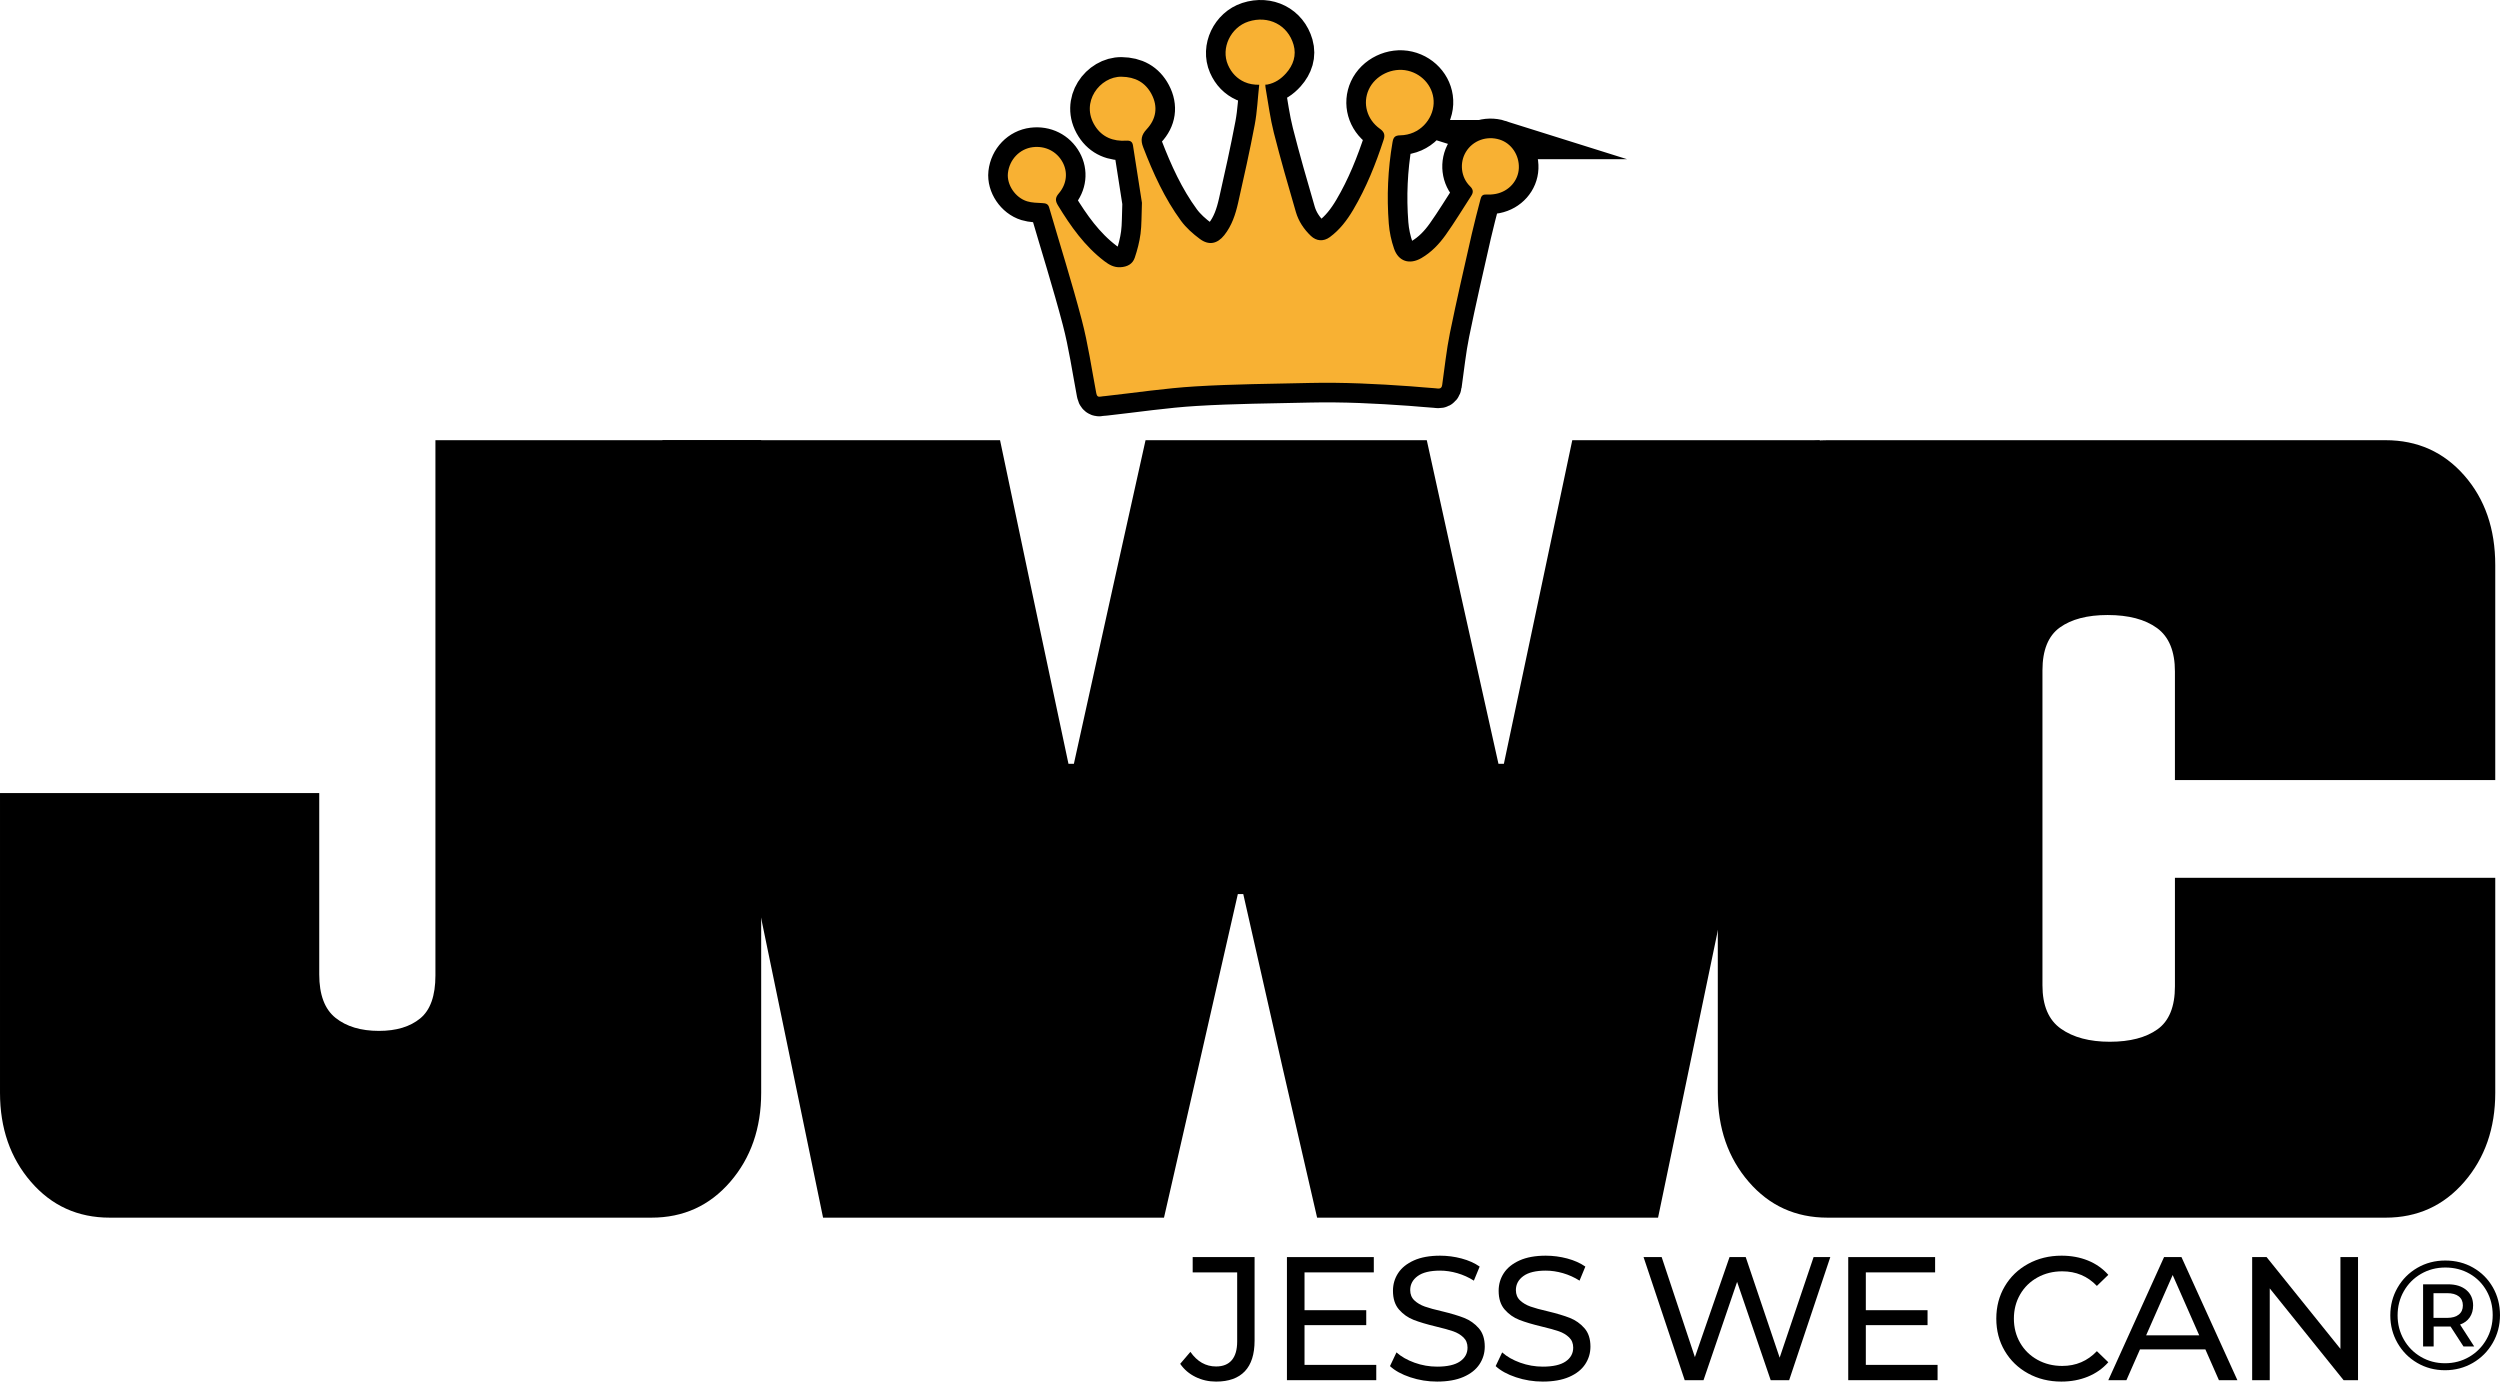
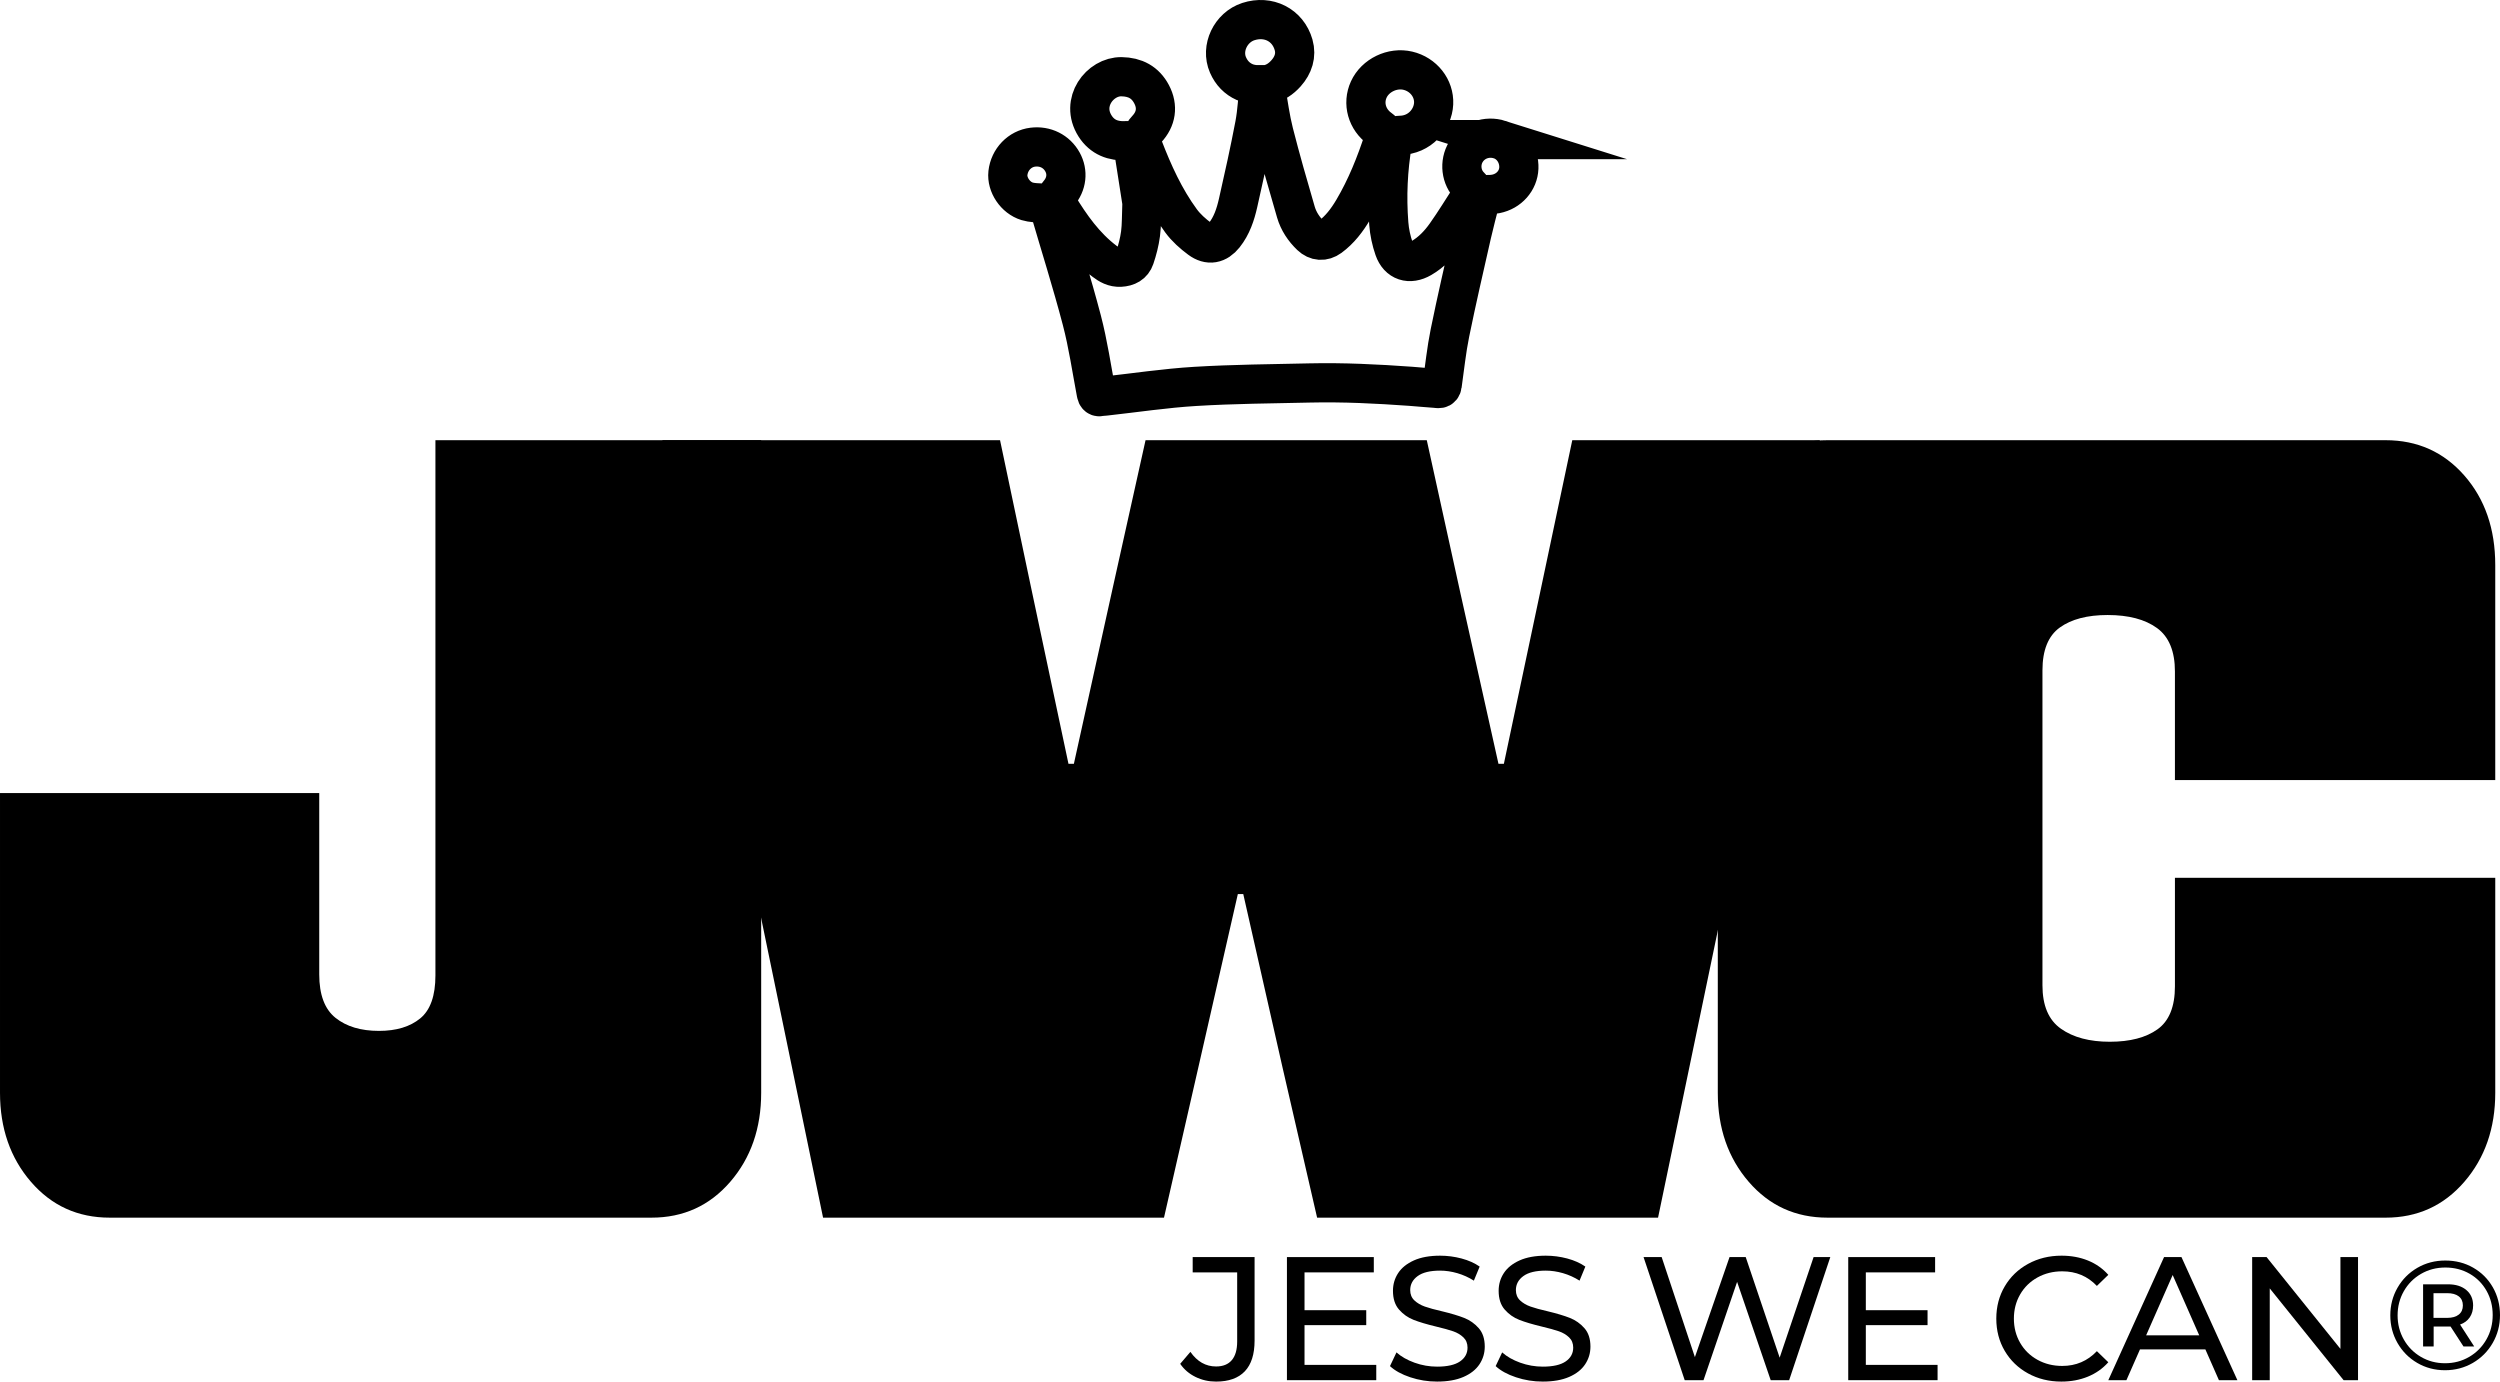
<svg xmlns="http://www.w3.org/2000/svg" id="Layer_1" data-name="Layer 1" viewBox="0 0 510.178 281.942">
  <g>
    <path d="m22.381,248.488c-6.502,0-11.855-2.438-16.065-7.312s-6.315-10.931-6.315-18.17v-61.159h65.147v37.006c0,4.138,1.107,7.091,3.324,8.863,2.216,1.772,5.169,2.659,8.863,2.659,3.545,0,6.35-.849,8.42-2.548,2.067-1.697,3.103-4.615,3.103-8.753v-109.243h66.477v133.175c0,7.239-2.105,13.295-6.315,18.17s-9.566,7.312-16.065,7.312H22.381Z" stroke-width="0" />
    <path d="m167.963,248.488l-32.796-158.657h68.914l6.205,29.471,7.756,36.562h1.107l7.978-36.119,6.647-29.914h57.392l6.869,31.243,7.756,34.79h1.107l7.312-34.568,6.647-31.465h50.522l-33.017,158.657h-69.579l-7.091-30.801-7.977-35.232h-1.108l-7.978,35.011-7.091,31.022h-69.578Z" stroke-width="0" />
    <path d="m372.933,248.488c-6.502,0-11.855-2.438-16.065-7.312s-6.315-10.931-6.315-18.17v-107.692c0-7.386,2.105-13.479,6.315-18.281,4.21-4.799,9.563-7.201,16.065-7.201h113.896c6.499,0,11.855,2.402,16.065,7.201,4.21,4.803,6.315,10.896,6.315,18.281v43.874h-65.369v-22.158c0-4.134-1.219-7.091-3.656-8.864-2.438-1.772-5.799-2.658-10.082-2.658-4.138,0-7.389.852-9.75,2.548-2.365,1.7-3.546,4.619-3.546,8.753v64.261c0,4.138,1.254,7.091,3.768,8.863,2.51,1.772,5.834,2.659,9.972,2.659,4.134,0,7.385-.849,9.75-2.548,2.361-1.697,3.545-4.615,3.545-8.753v-22.159h65.369v43.875c0,7.239-2.105,13.295-6.315,18.17s-9.566,7.312-16.065,7.312h-113.896Z" stroke-width="0" />
  </g>
  <g>
    <path d="m306.047,28.49c-2.666-.84-5.489.187-6.9,2.512-1.339,2.206-1.023,5.2.846,7.012.683.662.708,1.232.241,1.953-1.728,2.663-3.37,5.387-5.21,7.971-1.332,1.871-2.93,3.555-4.962,4.731-2.404,1.391-4.666.695-5.571-1.907-.571-1.642-.947-3.404-1.081-5.137-.428-5.547-.187-11.076.758-16.574.175-1.018.475-1.418,1.572-1.435,4.005-.064,6.674-3.272,6.824-6.473.148-3.16-2.104-5.973-5.263-6.714-3.157-.741-6.654.943-7.978,3.843-1.285,2.813-.389,6.106,2.27,8.003.855.61,1.104,1.215.775,2.222-1.62,4.963-3.546,9.792-6.21,14.297-1.263,2.137-2.752,4.106-4.779,5.593-1.287.943-2.731.838-3.873-.252-1.422-1.358-2.503-2.983-3.049-4.849-1.573-5.38-3.123-10.77-4.504-16.202-.738-2.906-1.12-5.903-1.639-8.863-.067-.382-.097-.686-.1-.946l.38-.015c.015-.003.029-.007.044-.01,1.55-.304,2.774-1.135,3.803-2.287,1.496-1.674,2.152-3.676,1.544-5.811-1.166-4.091-5.17-6.067-9.234-4.746-3.61,1.174-5.65,5.414-4.155,8.845.723,1.66,1.874,2.813,3.37,3.485.939.422,1.971.572,3.001.562-.001.008.001.013 0.0.021-.304,2.719-.41,5.474-.917,8.153-1.01,5.341-2.195,10.65-3.394,15.953-.53,2.344-1.285,4.638-2.818,6.565-1.413,1.776-3.143,2.138-4.975.777-1.421-1.055-2.809-2.281-3.847-3.698-3.36-4.585-5.688-9.729-7.725-15.018-.569-1.477-.396-2.492.727-3.694,1.926-2.062,2.335-4.584.983-7.137-1.274-2.407-3.336-3.521-6.136-3.564-4.382-.068-8.478,5.205-5.393,10.06,1.45,2.282,3.713,3.164,6.376,2.989.778-.051,1.236.173,1.36.972.649,4.174,1.303,8.347,1.829,11.713-.105,2.668-.05,4.508-.287,6.309-.219,1.659-.644,3.312-1.182,4.899-.438,1.291-1.52,1.861-2.935,1.935-1.303.067-2.297-.506-3.241-1.223-4.034-3.069-6.889-7.122-9.492-11.392-.555-.911-.589-1.566.15-2.423,1.673-1.942,1.905-4.381.778-6.428-1.203-2.186-3.512-3.343-6.053-3.035-2.673.325-4.777,2.511-5.087,5.284-.263,2.355,1.48,5.025,3.927,5.77.979.298,2.058.301,3.096.362.663.038,1.167.124,1.387.88,2.23,7.661,4.642,15.273,6.666,22.987,1.284,4.895,2.008,9.938,2.952,14.92.117.616.359.819.95.694.297-.063.605-.072.907-.106,6.116-.677,12.216-1.598,18.351-1.97,7.765-.471,15.557-.527,23.338-.702,6.871-.155,13.731.187,20.583.679,1.684.121,3.364.297,5.049.404.552.035,1.274.302,1.412-.66.508-3.543.868-7.116,1.581-10.618,1.376-6.756,2.937-13.474,4.458-20.2.536-2.372,1.174-4.721,1.775-7.079.14-.548.341-1.003,1.076-.973.69.028,1.401-.006,2.077-.139,2.666-.524,4.582-2.711,4.681-5.271.101-2.643-1.52-5.051-3.909-5.804Z" fill="none" stroke="#000" stroke-miterlimit="10" stroke-width="8" />
-     <path d="m306.047,28.49c-2.666-.84-5.489.187-6.9,2.512-1.339,2.206-1.023,5.2.846,7.012.683.662.708,1.232.241,1.953-1.728,2.663-3.37,5.387-5.21,7.971-1.332,1.871-2.93,3.555-4.962,4.731-2.404,1.391-4.666.695-5.571-1.907-.571-1.642-.947-3.404-1.081-5.137-.428-5.547-.187-11.076.758-16.574.175-1.018.475-1.418,1.572-1.435,4.005-.064,6.674-3.272,6.824-6.473.148-3.16-2.104-5.973-5.263-6.714-3.157-.741-6.654.943-7.978,3.843-1.285,2.813-.389,6.106,2.27,8.003.855.61,1.104,1.215.775,2.222-1.62,4.963-3.546,9.792-6.21,14.297-1.263,2.137-2.752,4.106-4.779,5.593-1.287.943-2.731.838-3.873-.252-1.422-1.358-2.503-2.983-3.049-4.849-1.573-5.38-3.123-10.77-4.504-16.202-.738-2.906-1.12-5.903-1.639-8.863-.067-.382-.097-.686-.1-.946l.38-.015c.015-.003.029-.007.044-.01,1.55-.304,2.774-1.135,3.803-2.287,1.496-1.674,2.152-3.676,1.544-5.811-1.166-4.091-5.17-6.067-9.234-4.746-3.61,1.174-5.65,5.414-4.155,8.845.723,1.66,1.874,2.813,3.37,3.485.939.422,1.971.572,3.001.562-.001.008.001.013 0.0.021-.304,2.719-.41,5.474-.917,8.153-1.01,5.341-2.195,10.65-3.394,15.953-.53,2.344-1.285,4.638-2.818,6.565-1.413,1.776-3.143,2.138-4.975.777-1.421-1.055-2.809-2.281-3.847-3.698-3.36-4.585-5.688-9.729-7.725-15.018-.569-1.477-.396-2.492.727-3.694,1.926-2.062,2.335-4.584.983-7.137-1.274-2.407-3.336-3.521-6.136-3.564-4.382-.068-8.478,5.205-5.393,10.06,1.45,2.282,3.713,3.164,6.376,2.989.778-.051,1.236.173,1.36.972.649,4.174,1.303,8.347,1.829,11.713-.105,2.668-.05,4.508-.287,6.309-.219,1.659-.644,3.312-1.182,4.899-.438,1.291-1.52,1.861-2.935,1.935-1.303.067-2.297-.506-3.241-1.223-4.034-3.069-6.889-7.122-9.492-11.392-.555-.911-.589-1.566.15-2.423,1.673-1.942,1.905-4.381.778-6.428-1.203-2.186-3.512-3.343-6.053-3.035-2.673.325-4.777,2.511-5.087,5.284-.263,2.355,1.48,5.025,3.927,5.77.979.298,2.058.301,3.096.362.663.038,1.167.124,1.387.88,2.23,7.661,4.642,15.273,6.666,22.987,1.284,4.895,2.008,9.938,2.952,14.92.117.616.359.819.95.694.297-.063.605-.072.907-.106,6.116-.677,12.216-1.598,18.351-1.97,7.765-.471,15.557-.527,23.338-.702,6.871-.155,13.731.187,20.583.679,1.684.121,3.364.297,5.049.404.552.035,1.274.302,1.412-.66.508-3.543.868-7.116,1.581-10.618,1.376-6.756,2.937-13.474,4.458-20.2.536-2.372,1.174-4.721,1.775-7.079.14-.548.341-1.003,1.076-.973.69.028,1.401-.006,2.077-.139,2.666-.524,4.582-2.711,4.681-5.271.101-2.643-1.52-5.051-3.909-5.804Z" fill="#f8b133" stroke-width="0" />
  </g>
  <g>
    <g>
      <path d="m243.966,280.991c-1.292-.634-2.332-1.525-3.122-2.673l2.082-2.44c1.387,1.985,3.134,2.979,5.239,2.979,1.411,0,2.481-.431,3.212-1.292.729-.861,1.094-2.129,1.094-3.804v-14.104h-9.079v-3.122h12.632v17.046c0,2.775-.664,4.862-1.991,6.262-1.328,1.399-3.284,2.1-5.867,2.1-1.508,0-2.907-.316-4.199-.951Z" stroke-width="0" />
      <path d="m280.856,278.533v3.122h-18.23v-25.12h17.728v3.122h-14.139v7.716h12.596v3.05h-12.596v8.11h14.642Z" stroke-width="0" />
      <path d="m287.8,281.063c-1.759-.586-3.14-1.346-4.145-2.279l1.327-2.799c.957.861,2.184,1.561,3.679,2.1,1.495.538,3.032.807,4.611.807,2.081,0,3.636-.353,4.665-1.059,1.028-.705,1.543-1.645,1.543-2.816,0-.861-.281-1.562-.844-2.1-.562-.538-1.256-.951-2.081-1.238s-1.991-.609-3.499-.969c-1.89-.454-3.415-.909-4.575-1.363s-2.153-1.154-2.979-2.1c-.825-.944-1.238-2.219-1.238-3.821,0-1.34.353-2.548,1.059-3.625.706-1.076,1.776-1.938,3.212-2.584,1.436-.646,3.218-.969,5.348-.969,1.482,0,2.942.192,4.378.574,1.436.383,2.667.934,3.696,1.65l-1.185,2.871c-1.053-.669-2.178-1.178-3.373-1.525-1.197-.346-2.369-.52-3.517-.52-2.034,0-3.56.371-4.576,1.112s-1.524,1.699-1.524,2.871c0,.86.287,1.561.86,2.099.574.538,1.286.957,2.136,1.256.849.3,2.003.616,3.463.951,1.89.455,3.409.909,4.558,1.364,1.148.454,2.135,1.147,2.96,2.081.826.933,1.238,2.188,1.238,3.768,0,1.316-.358,2.519-1.076,3.606-.718,1.089-1.807,1.95-3.266,2.584-1.46.635-3.254.951-5.383.951-1.891,0-3.715-.293-5.473-.879Z" stroke-width="0" />
      <path d="m309.367,281.063c-1.759-.586-3.14-1.346-4.145-2.279l1.327-2.799c.957.861,2.184,1.561,3.679,2.1,1.495.538,3.032.807,4.611.807,2.081,0,3.636-.353,4.665-1.059,1.028-.705,1.543-1.645,1.543-2.816,0-.861-.281-1.562-.844-2.1-.562-.538-1.256-.951-2.081-1.238s-1.991-.609-3.499-.969c-1.89-.454-3.415-.909-4.575-1.363s-2.153-1.154-2.979-2.1c-.825-.944-1.238-2.219-1.238-3.821,0-1.34.353-2.548,1.059-3.625.706-1.076,1.776-1.938,3.212-2.584,1.436-.646,3.218-.969,5.348-.969,1.482,0,2.942.192,4.378.574,1.436.383,2.667.934,3.696,1.65l-1.185,2.871c-1.053-.669-2.178-1.178-3.373-1.525-1.197-.346-2.369-.52-3.517-.52-2.034,0-3.56.371-4.576,1.112s-1.524,1.699-1.524,2.871c0,.86.287,1.561.86,2.099.574.538,1.286.957,2.136,1.256.849.3,2.003.616,3.463.951,1.89.455,3.409.909,4.558,1.364,1.148.454,2.135,1.147,2.96,2.081.826.933,1.238,2.188,1.238,3.768,0,1.316-.358,2.519-1.076,3.606-.718,1.089-1.807,1.95-3.266,2.584-1.46.635-3.254.951-5.383.951-1.891,0-3.715-.293-5.473-.879Z" stroke-width="0" />
      <path d="m373.512,256.535l-8.397,25.12h-3.768l-6.854-20.061-6.854,20.061h-3.84l-8.397-25.12h3.696l6.782,20.419,7.069-20.419h3.302l6.926,20.526,6.926-20.526h3.409Z" stroke-width="0" />
      <path d="m395.402,278.533v3.122h-18.23v-25.12h17.728v3.122h-14.139v7.716h12.596v3.05h-12.596v8.11h14.642Z" stroke-width="0" />
      <path d="m413.865,280.273c-2.022-1.112-3.606-2.643-4.755-4.593s-1.723-4.146-1.723-6.585c0-2.44.574-4.636,1.723-6.585,1.148-1.95,2.739-3.481,4.772-4.594s4.307-1.669,6.818-1.669c1.961,0,3.756.329,5.383.987s3.015,1.633,4.163,2.925l-2.333,2.261c-1.89-1.986-4.247-2.979-7.069-2.979-1.866,0-3.553.419-5.06,1.256-1.508.838-2.687,1.991-3.535,3.463-.85,1.471-1.273,3.116-1.273,4.935s.424,3.463,1.273,4.934c.849,1.472,2.027,2.626,3.535,3.463,1.507.838,3.193,1.256,5.06,1.256,2.799,0,5.155-1.004,7.069-3.014l2.333,2.261c-1.148,1.292-2.543,2.273-4.181,2.942-1.64.67-3.439,1.005-5.401,1.005-2.512,0-4.778-.557-6.8-1.669Z" stroke-width="0" />
      <path d="m450.056,275.375h-13.35l-2.764,6.28h-3.696l11.376-25.12h3.553l11.412,25.12h-3.769l-2.763-6.28Zm-1.257-2.87l-5.418-12.31-5.419,12.31h10.837Z" stroke-width="0" />
      <path d="m481.204,256.535v25.12h-2.942l-15.072-18.732v18.732h-3.589v-25.12h2.943l15.071,18.732v-18.732h3.589Z" stroke-width="0" />
    </g>
    <path d="m504.708,258.697c1.701.973,3.039,2.31,4.012,4.012.972,1.701,1.458,3.588,1.458,5.66,0,2.071-.497,3.969-1.49,5.691s-2.347,3.081-4.059,4.074c-1.712.994-3.604,1.49-5.676,1.49-2.072,0-3.959-.496-5.66-1.49-1.702-.993-3.044-2.346-4.027-4.059-.982-1.712-1.474-3.594-1.474-5.644,0-2.051.491-3.933,1.474-5.645.983-1.713,2.331-3.065,4.043-4.059,1.713-.994,3.615-1.49,5.708-1.49s3.99.486,5.691,1.458Zm-.809,18.201c1.479-.866,2.648-2.05,3.504-3.552.856-1.5,1.284-3.159,1.284-4.978s-.417-3.467-1.252-4.947c-.836-1.479-1.987-2.642-3.457-3.487-1.469-.846-3.123-1.269-4.962-1.269-1.818,0-3.473.434-4.963,1.3-1.49.867-2.658,2.045-3.504,3.535-.846,1.491-1.268,3.135-1.268,4.932s.422,3.44,1.268,4.931,2.009,2.669,3.488,3.535c1.479.867,3.118,1.3,4.915,1.3,1.817,0,3.467-.433,4.946-1.3Zm.096-8.054c-.466.677-1.121,1.162-1.966,1.458l2.885,4.472h-2.188l-2.632-4.06h-3.456v4.06h-2.156v-12.684h5.073c1.585,0,2.838.391,3.758,1.173.919.782,1.379,1.829,1.379,3.139,0,.952-.232,1.766-.697,2.442Zm-2.235-.571c.56-.443.84-1.067.84-1.871,0-.803-.28-1.421-.84-1.854-.561-.433-1.348-.65-2.362-.65h-2.791v5.042h2.791c1.015,0,1.802-.222,2.362-.666Z" stroke-width="0" />
  </g>
</svg>
